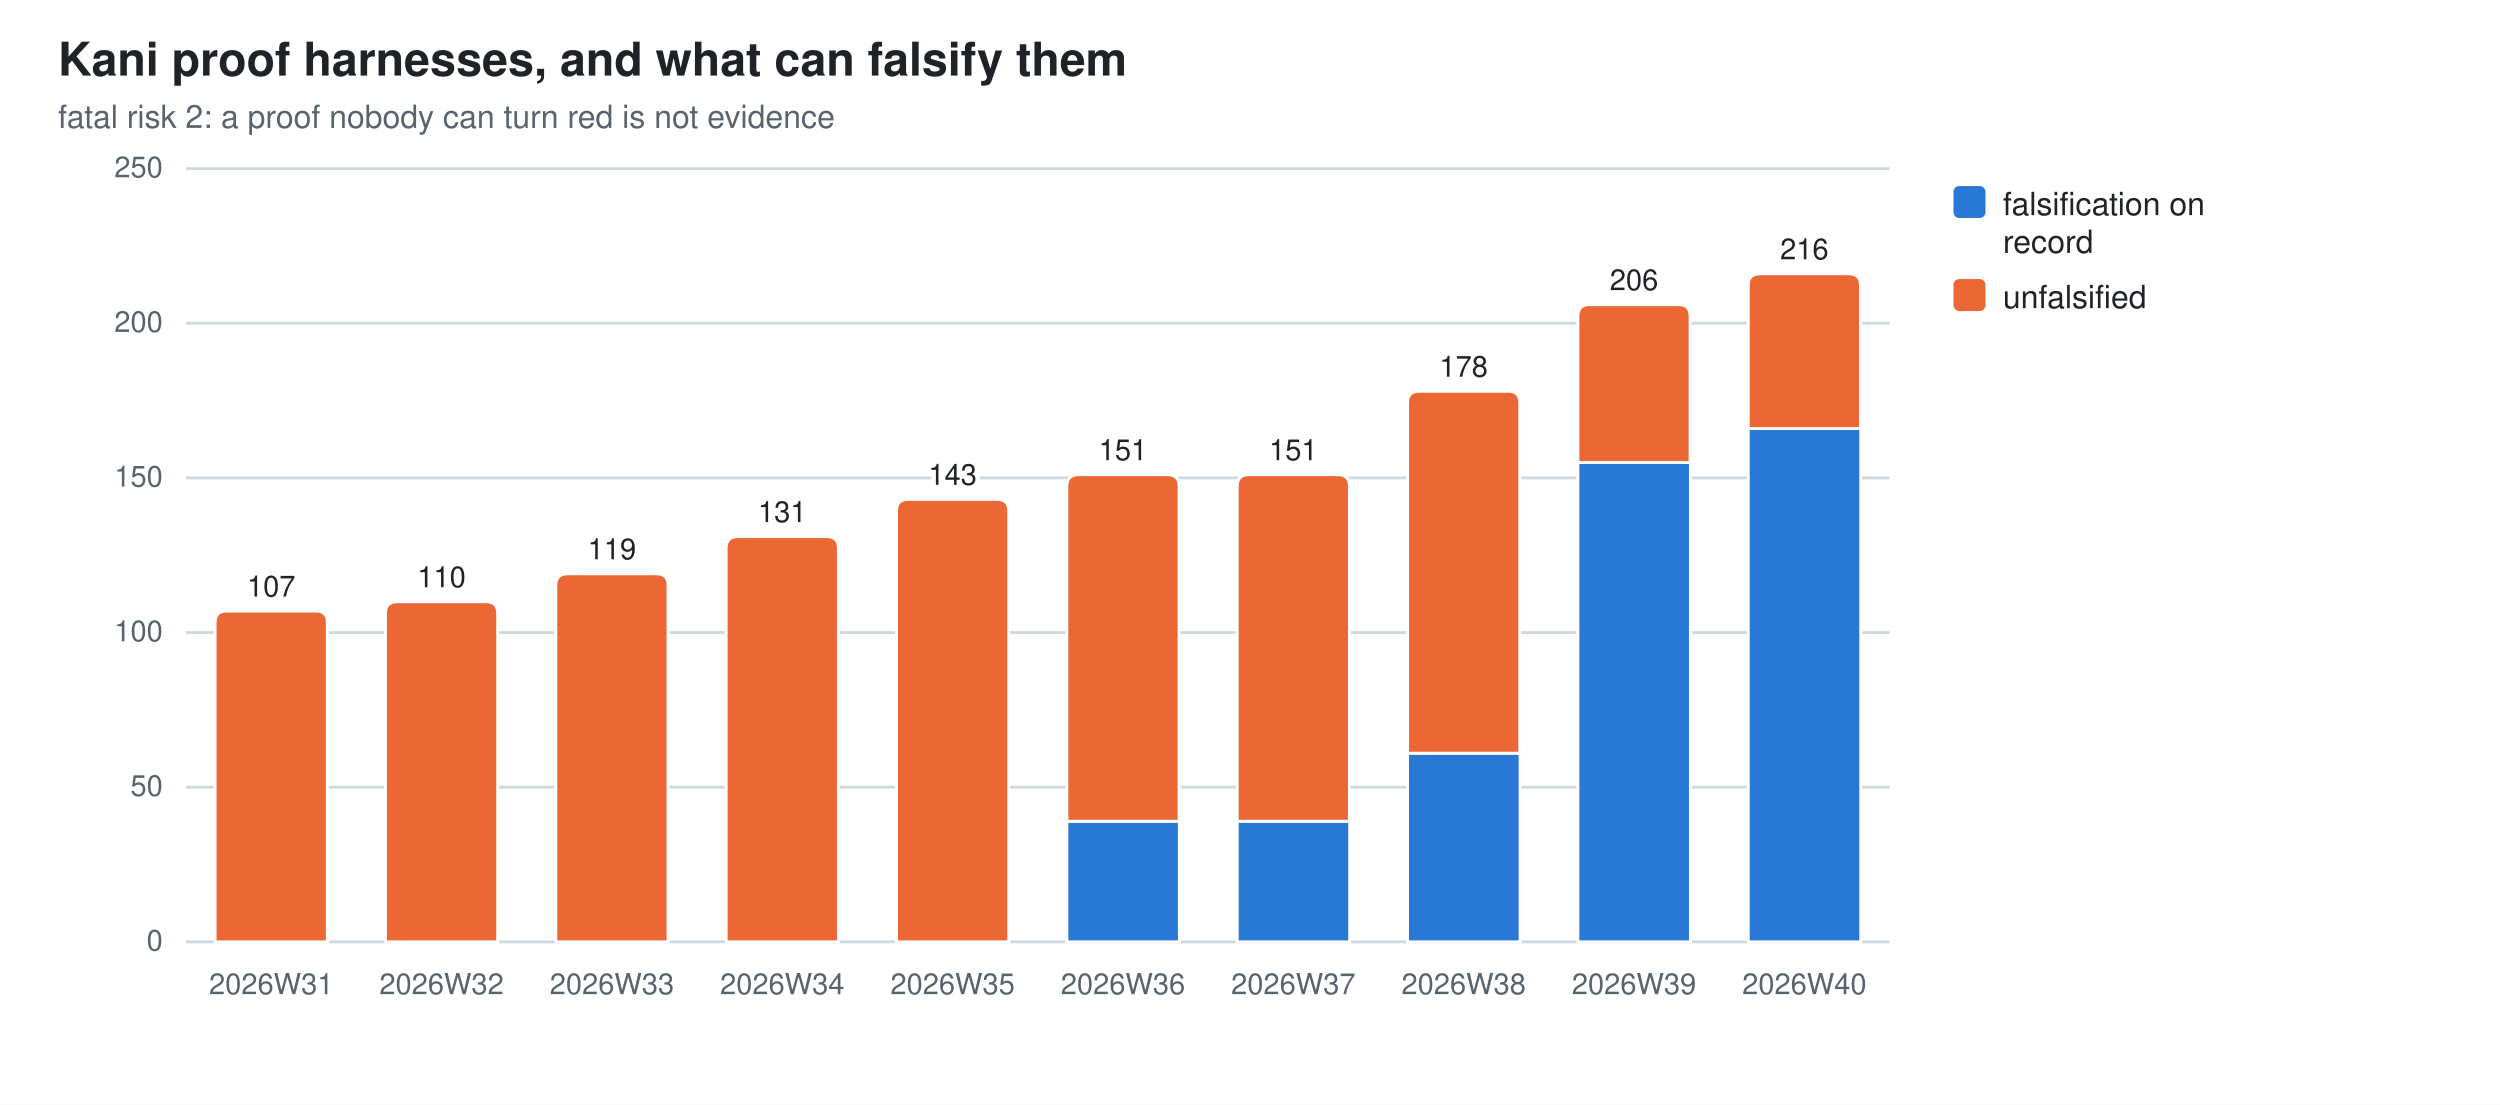
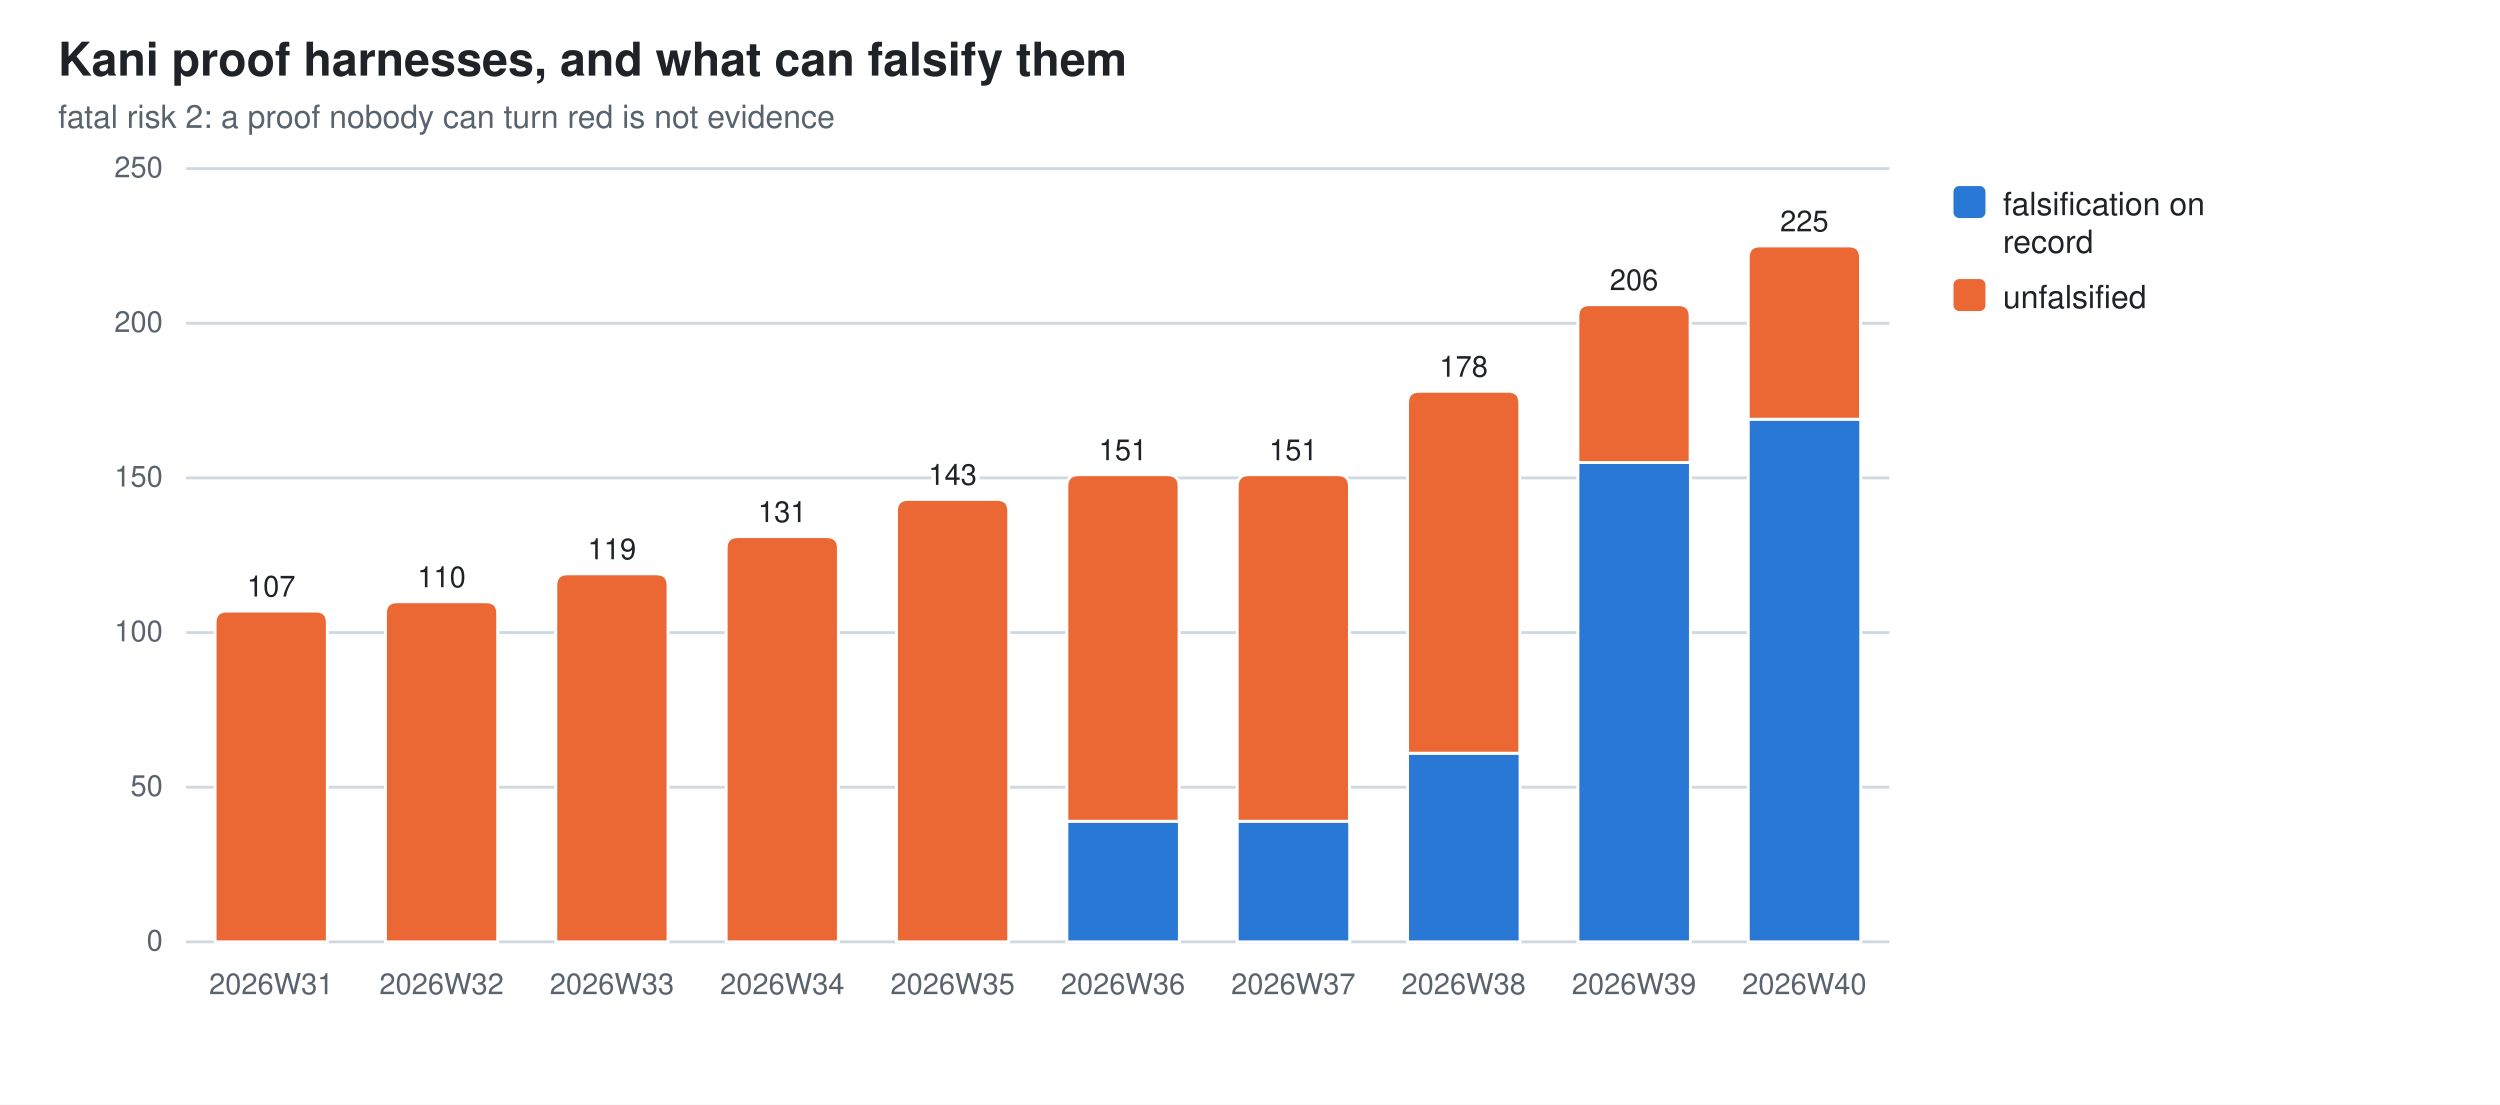
<svg xmlns="http://www.w3.org/2000/svg" width="860" height="380" viewBox="0 0 860 380" role="img" aria-label="Kani proof harnesses, and what can falsify them">
  <style>
  .bg{fill:#ffffff} .fg{fill:#1f2328} .mut{fill:#59636e} .grid{stroke:#d1d9e0}
  .seg{stroke:#ffffff;stroke-width:1}
  .val{paint-order:stroke;stroke:#ffffff;stroke-width:3px;stroke-linejoin:round}
  .s0{fill:#2a78d6}  .s1{fill:#eb6834}
  @media (prefers-color-scheme: dark){
    .bg{fill:#0d1117} .fg{fill:#e6edf3} .mut{fill:#9198a1} .grid{stroke:#30363d}
    .seg{stroke:#0d1117} .val{stroke:#0d1117} .s0{fill:#3987e5} .s1{fill:#d95926}}
  text{font-family:-apple-system,BlinkMacSystemFont,"Segoe UI",Helvetica,Arial,sans-serif}
</style>
  <rect class="bg" width="860" height="380" />
  <text class="fg" x="20" y="26" font-size="16" font-weight="600">Kani proof harnesses, and what can falsify them</text>
  <text class="mut" x="20" y="44" font-size="11">fatal risk 2: a proof nobody can turn red is not evidence</text>
  <line class="grid" x1="64" y1="324.0" x2="650.0" y2="324.0" stroke-width="1" />
  <text class="mut" x="56" y="327.0" font-size="10" text-anchor="end">0</text>
  <line class="grid" x1="64" y1="270.8" x2="650.0" y2="270.8" stroke-width="1" />
  <text class="mut" x="56" y="273.8" font-size="10" text-anchor="end">50</text>
  <line class="grid" x1="64" y1="217.6" x2="650.0" y2="217.6" stroke-width="1" />
  <text class="mut" x="56" y="220.6" font-size="10" text-anchor="end">100</text>
  <line class="grid" x1="64" y1="164.4" x2="650.0" y2="164.4" stroke-width="1" />
  <text class="mut" x="56" y="167.4" font-size="10" text-anchor="end">150</text>
  <line class="grid" x1="64" y1="111.2" x2="650.0" y2="111.2" stroke-width="1" />
  <text class="mut" x="56" y="114.2" font-size="10" text-anchor="end">200</text>
  <line class="grid" x1="64" y1="58.0" x2="650.0" y2="58.0" stroke-width="1" />
  <text class="mut" x="56" y="61.0" font-size="10" text-anchor="end">250</text>
  <path class="seg s1" d="M74.0,324.0 V214.2 Q74.0,210.2 78.0,210.2 H108.6 Q112.6,210.2 112.6,214.2 V324.0 Z" />
  <text class="mut" x="93.3" y="342" font-size="10" text-anchor="middle">2026W31</text>
  <text class="fg val" x="93.3" y="205.2" font-size="10" text-anchor="middle">107</text>
  <path class="seg s1" d="M132.6,324.0 V211.0 Q132.6,207.0 136.6,207.0 H167.2 Q171.2,207.0 171.2,211.0 V324.0 Z" />
  <text class="mut" x="151.9" y="342" font-size="10" text-anchor="middle">2026W32</text>
  <text class="fg val" x="151.9" y="202.0" font-size="10" text-anchor="middle">110</text>
  <path class="seg s1" d="M191.2,324.0 V201.4 Q191.2,197.4 195.2,197.4 H225.8 Q229.8,197.4 229.8,201.4 V324.0 Z" />
  <text class="mut" x="210.5" y="342" font-size="10" text-anchor="middle">2026W33</text>
  <text class="fg val" x="210.5" y="192.4" font-size="10" text-anchor="middle">119</text>
  <path class="seg s1" d="M249.8,324.0 V188.6 Q249.8,184.6 253.8,184.6 H284.4 Q288.4,184.6 288.4,188.6 V324.0 Z" />
  <text class="mut" x="269.1" y="342" font-size="10" text-anchor="middle">2026W34</text>
  <text class="fg val" x="269.1" y="179.6" font-size="10" text-anchor="middle">131</text>
  <path class="seg s1" d="M308.4,324.0 V175.8 Q308.4,171.8 312.4,171.8 H343.0 Q347.0,171.8 347.0,175.8 V324.0 Z" />
  <text class="mut" x="327.7" y="342" font-size="10" text-anchor="middle">2026W35</text>
  <text class="fg val" x="327.7" y="166.8" font-size="10" text-anchor="middle">143</text>
  <rect class="seg s0" x="367.0" y="282.5" width="38.7" height="41.5" />
  <path class="seg s1" d="M367.0,282.5 V167.3 Q367.0,163.3 371.0,163.3 H401.6 Q405.6,163.3 405.6,167.3 V282.5 Z" />
  <text class="mut" x="386.3" y="342" font-size="10" text-anchor="middle">2026W36</text>
  <text class="fg val" x="386.3" y="158.3" font-size="10" text-anchor="middle">151</text>
  <rect class="seg s0" x="425.6" y="282.5" width="38.7" height="41.5" />
  <path class="seg s1" d="M425.6,282.5 V167.3 Q425.6,163.3 429.6,163.3 H460.2 Q464.2,163.3 464.2,167.3 V282.5 Z" />
  <text class="mut" x="444.9" y="342" font-size="10" text-anchor="middle">2026W37</text>
  <text class="fg val" x="444.9" y="158.3" font-size="10" text-anchor="middle">151</text>
  <rect class="seg s0" x="484.2" y="259.1" width="38.7" height="64.9" />
  <path class="seg s1" d="M484.2,259.1 V138.6 Q484.2,134.6 488.2,134.6 H518.8 Q522.8,134.6 522.8,138.6 V259.1 Z" />
  <text class="mut" x="503.5" y="342" font-size="10" text-anchor="middle">2026W38</text>
  <text class="fg val" x="503.5" y="129.6" font-size="10" text-anchor="middle">178</text>
  <rect class="seg s0" x="542.8" y="159.1" width="38.7" height="164.9" />
  <path class="seg s1" d="M542.8,159.1 V108.8 Q542.8,104.8 546.8,104.8 H577.4 Q581.4,104.8 581.4,108.8 V159.1 Z" />
  <text class="mut" x="562.1" y="342" font-size="10" text-anchor="middle">2026W39</text>
  <text class="fg val" x="562.1" y="99.8" font-size="10" text-anchor="middle">206</text>
-   <rect class="seg s0" x="601.4" y="147.4" width="38.7" height="176.6" />
-   <path class="seg s1" d="M601.4,147.4 V98.2 Q601.4,94.2 605.4,94.2 H636.0 Q640.0,94.2 640.0,98.2 V147.4 Z" />
+   <rect class="seg s0" x="601.4" y="144.2" width="38.7" height="179.8" />
+   <path class="seg s1" d="M601.4,144.2 V88.6 Q601.4,84.6 605.4,84.6 H636.0 Q640.0,84.6 640.0,88.6 V144.2 Z" />
  <text class="mut" x="620.7" y="342" font-size="10" text-anchor="middle">2026W40</text>
-   <text class="fg val" x="620.7" y="89.2" font-size="10" text-anchor="middle">216</text>
+   <text class="fg val" x="620.7" y="79.6" font-size="10" text-anchor="middle">225</text>
  <rect class="s0" x="672" y="64" width="11" height="11" rx="2" />
  <text class="fg" y="74" font-size="11">
    <tspan x="689" dy="0">falsification on</tspan>
    <tspan x="689" dy="13">record</tspan>
  </text>
  <rect class="s1" x="672" y="96" width="11" height="11" rx="2" />
  <text class="fg" y="106" font-size="11">
    <tspan x="689" dy="0">unfalsified</tspan>
  </text>
</svg>
